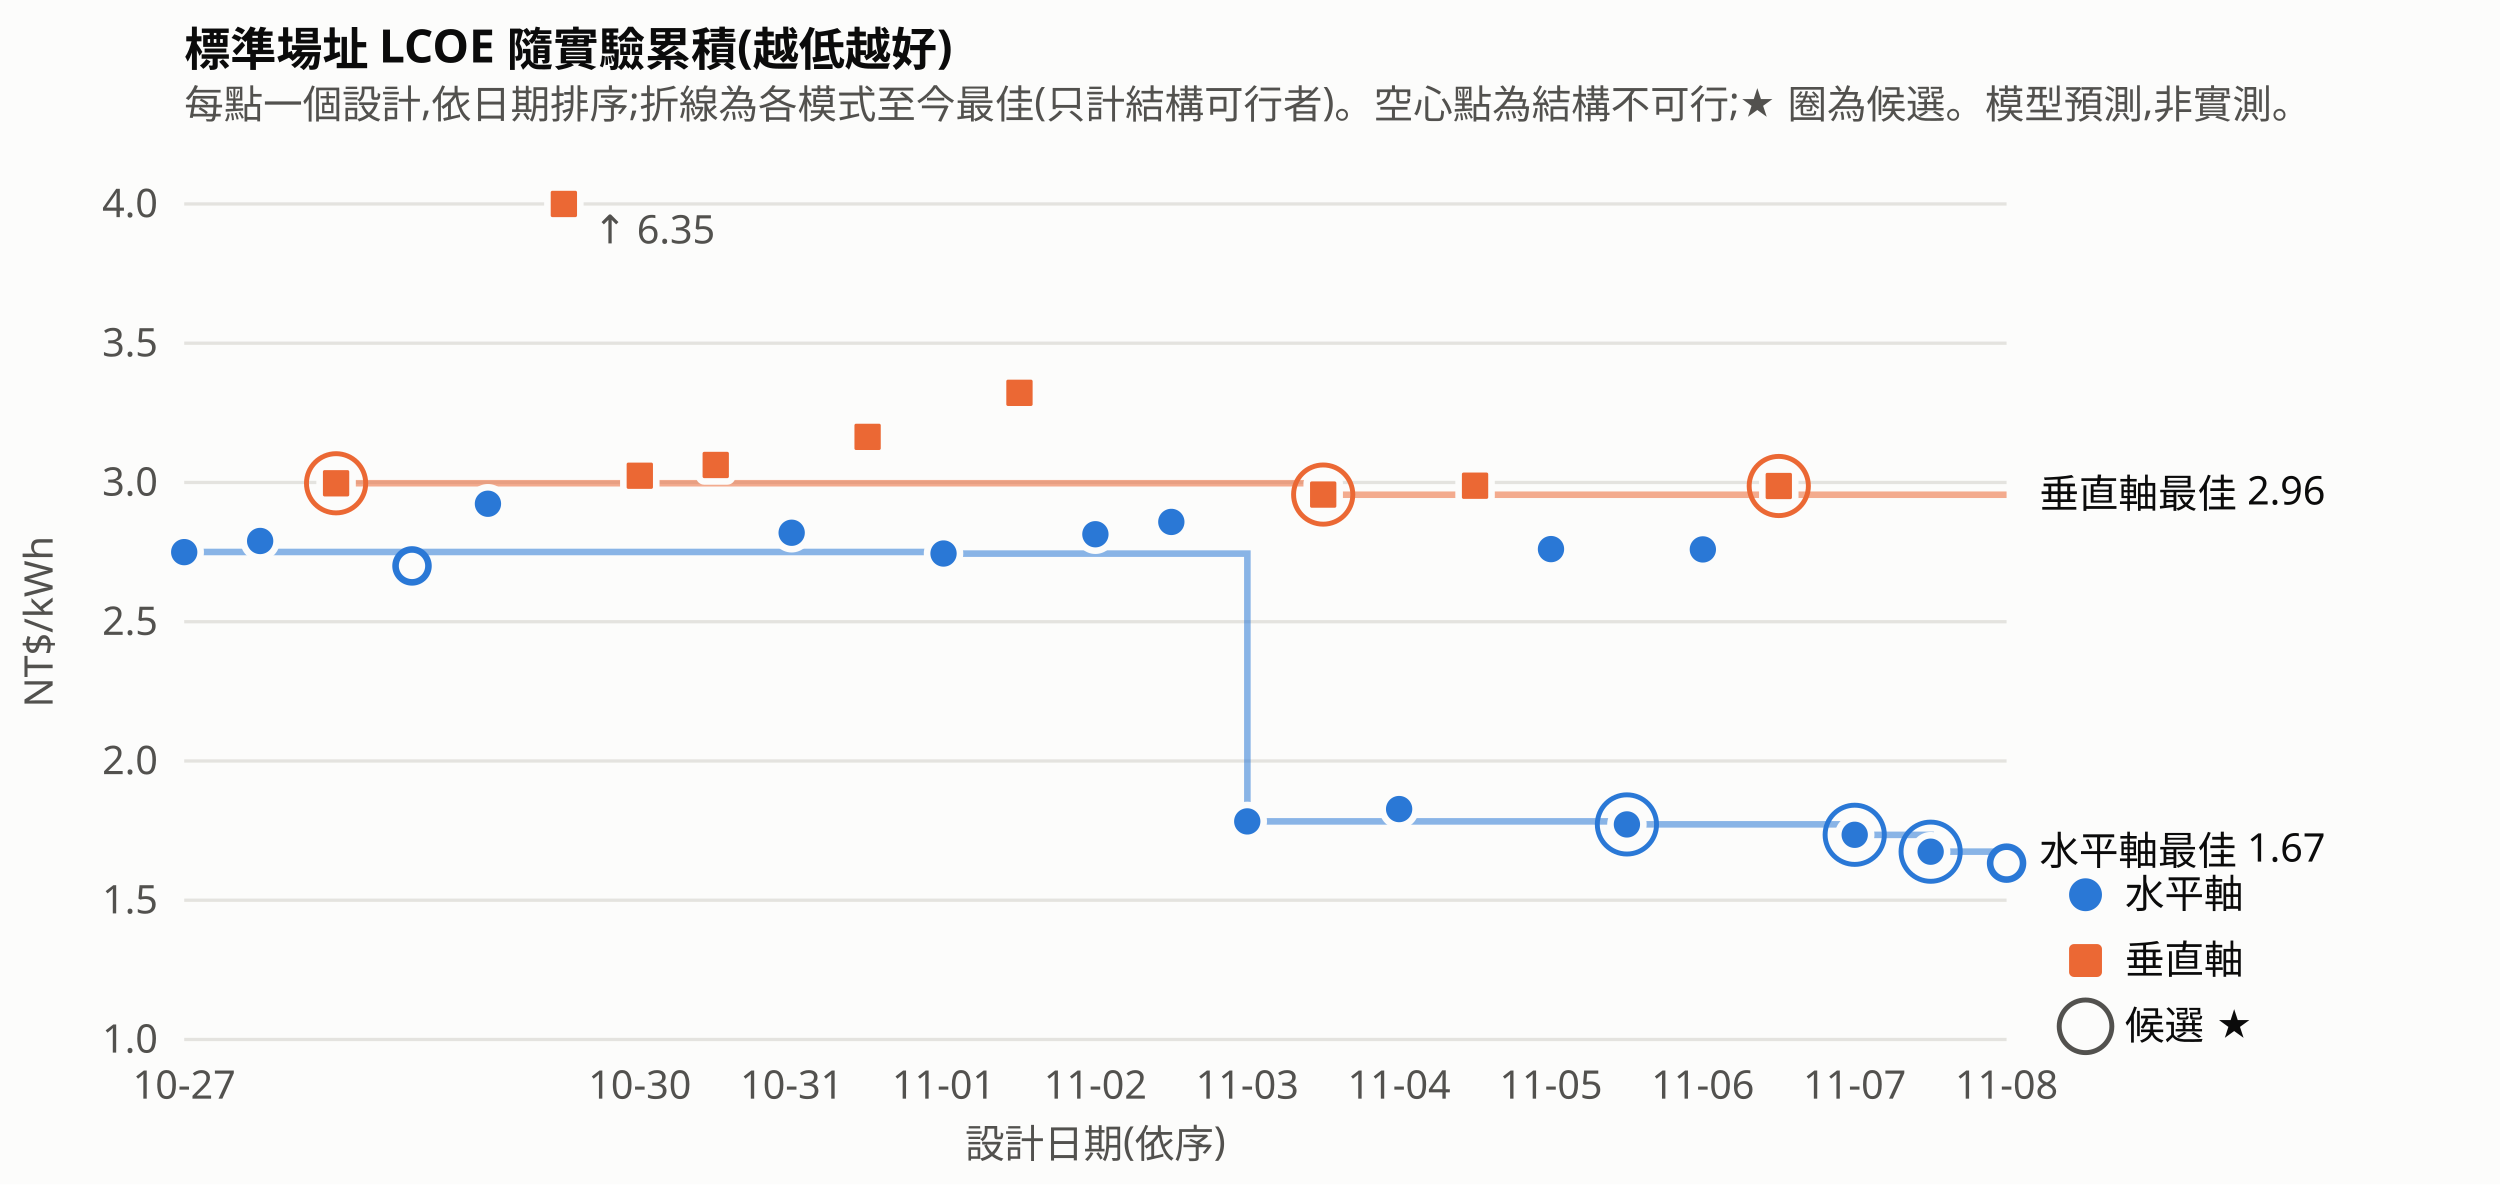
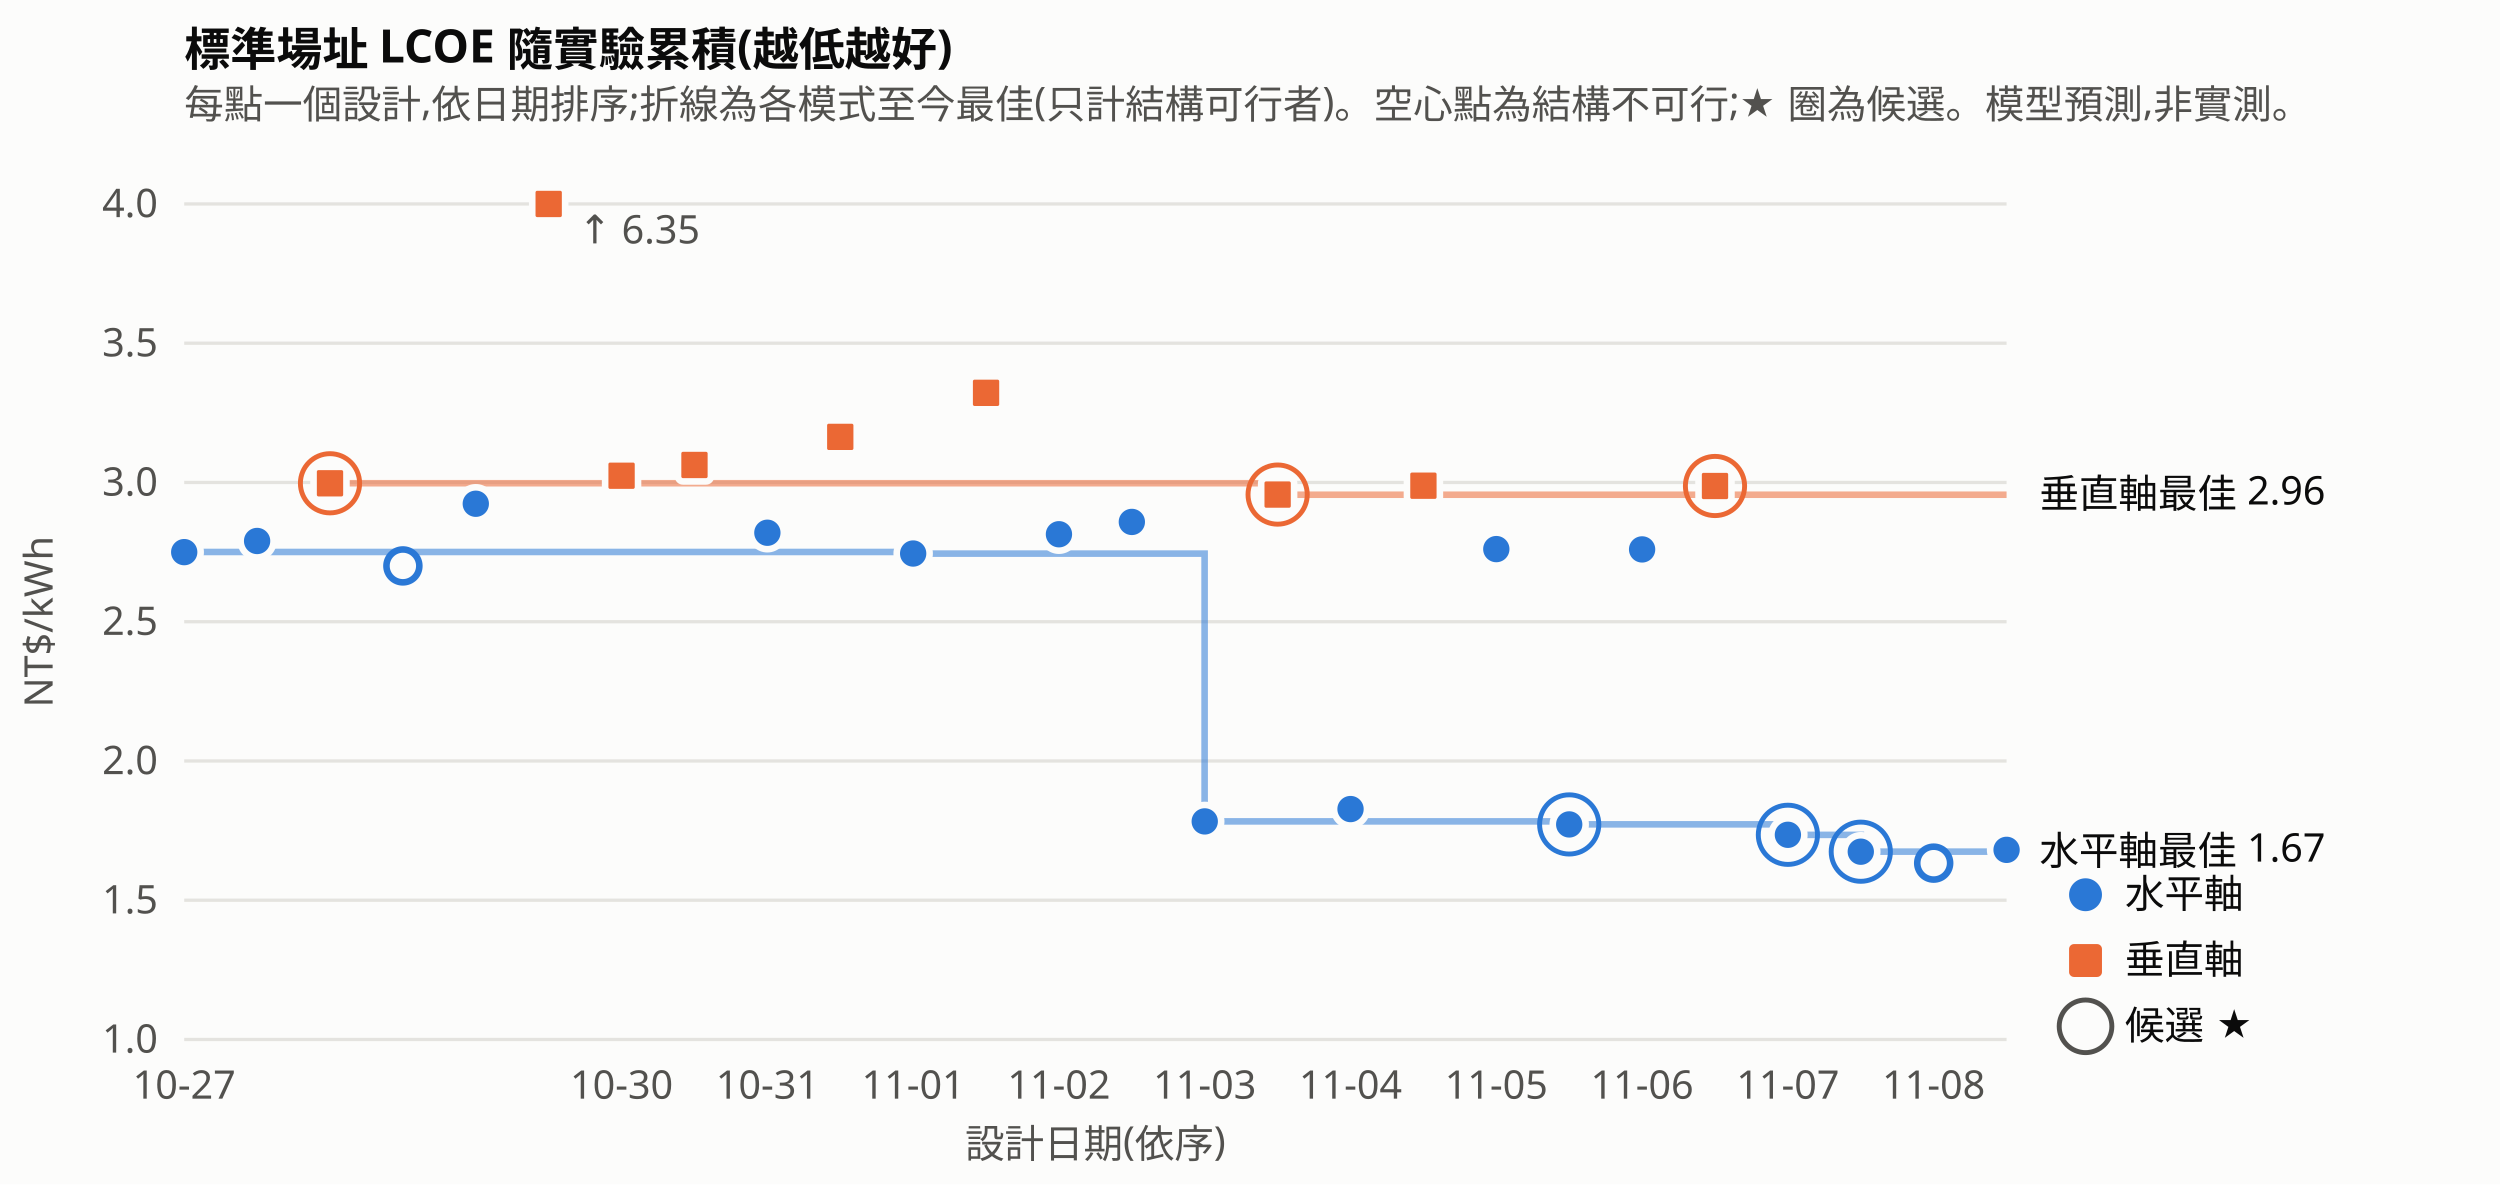
<svg xmlns="http://www.w3.org/2000/svg" viewBox="0 0 760 360" width="760" height="360" font-family="system-ui, 'Noto Sans TC', sans-serif" font-size="12">
  <rect width="760" height="360" fill="#fcfcfb" />
  <text x="56" y="20" font-size="14" font-weight="600" fill="#0b0b0b">標準場址 LCOE 隨實驗累積(越低越好)</text>
  <text x="56" y="36" fill="#52514e">每點一個設計,依日期排序;折線為各模式至今最佳(只計結構可行者)。空心點為結構不可行;★ 圈為候選。模型預測,非實測。</text>
  <line x1="56" x2="610" y1="316" y2="316" stroke="#e4e3df" />
  <text x="48" y="320" text-anchor="end" fill="#52514e">1.0</text>
  <line x1="56" x2="610" y1="273.667" y2="273.667" stroke="#e4e3df" />
  <text x="48" y="277.667" text-anchor="end" fill="#52514e">1.5</text>
  <line x1="56" x2="610" y1="231.333" y2="231.333" stroke="#e4e3df" />
  <text x="48" y="235.333" text-anchor="end" fill="#52514e">2.0</text>
  <line x1="56" x2="610" y1="189" y2="189" stroke="#e4e3df" />
  <text x="48" y="193" text-anchor="end" fill="#52514e">2.5</text>
  <line x1="56" x2="610" y1="146.667" y2="146.667" stroke="#e4e3df" />
  <text x="48" y="150.667" text-anchor="end" fill="#52514e">3.0</text>
  <line x1="56" x2="610" y1="104.333" y2="104.333" stroke="#e4e3df" />
  <text x="48" y="108.333" text-anchor="end" fill="#52514e">3.5</text>
  <line x1="56" x2="610" y1="62" y2="62" stroke="#e4e3df" />
  <text x="48" y="66" text-anchor="end" fill="#52514e">4.0</text>
  <text transform="translate(16 189) rotate(-90)" text-anchor="middle" fill="#52514e">NT$/kWh</text>
  <text x="56" y="334" text-anchor="middle" fill="#52514e">10-27</text>
-   <text x="194.5" y="334" text-anchor="middle" fill="#52514e">10-30</text>
-   <text x="240.667" y="334" text-anchor="middle" fill="#52514e">10-31</text>
-   <text x="286.833" y="334" text-anchor="middle" fill="#52514e">11-01</text>
-   <text x="333" y="334" text-anchor="middle" fill="#52514e">11-02</text>
-   <text x="379.167" y="334" text-anchor="middle" fill="#52514e">11-03</text>
-   <text x="425.333" y="334" text-anchor="middle" fill="#52514e">11-04</text>
-   <text x="471.5" y="334" text-anchor="middle" fill="#52514e">11-05</text>
-   <text x="517.667" y="334" text-anchor="middle" fill="#52514e">11-06</text>
-   <text x="563.833" y="334" text-anchor="middle" fill="#52514e">11-07</text>
-   <text x="610" y="334" text-anchor="middle" fill="#52514e">11-08</text>
+   <text x="188.96" y="334" text-anchor="middle" fill="#52514e">10-30</text>
+   <text x="233.28" y="334" text-anchor="middle" fill="#52514e">10-31</text>
+   <text x="277.6" y="334" text-anchor="middle" fill="#52514e">11-01</text>
+   <text x="321.92" y="334" text-anchor="middle" fill="#52514e">11-02</text>
+   <text x="366.24" y="334" text-anchor="middle" fill="#52514e">11-03</text>
+   <text x="410.56" y="334" text-anchor="middle" fill="#52514e">11-04</text>
+   <text x="454.88" y="334" text-anchor="middle" fill="#52514e">11-05</text>
+   <text x="499.2" y="334" text-anchor="middle" fill="#52514e">11-06</text>
+   <text x="543.52" y="334" text-anchor="middle" fill="#52514e">11-07</text>
+   <text x="587.84" y="334" text-anchor="middle" fill="#52514e">11-08</text>
  <text x="333" y="352" text-anchor="middle" fill="#52514e">設計日期(依序)</text>
-   <path d="M56.0 167.8H79.1V167.8H102.2V167.8H125.3V167.8H148.3V167.8H171.4V167.8H194.5V167.8H217.6V167.8H240.7V167.8H263.8V167.8H286.8V168.3H309.9V168.3H333.0V168.3H356.1V168.3H379.2V249.7H402.3V249.7H425.3V249.7H448.4V249.7H471.5V249.7H494.6V250.6H517.7V250.6H540.8V250.6H563.8V253.8H586.9V258.9H610.0V258.9" fill="none" stroke="#2a78d6" stroke-width="2" opacity="0.55" />
+   <path d="M56.0 167.8H78.2V167.8H100.3V167.8H122.5V167.8H144.6V167.8H166.8V167.8H189.0V167.8H211.1V167.8H233.3V167.8H255.4V167.8H277.6V168.3H299.8V168.3H321.9V168.3H344.1V168.3H366.2V249.7H388.4V249.7H410.6V249.7H432.7V249.7H454.9V249.7H477.0V250.6H499.2V250.6H521.4V250.6H543.5V253.8H565.7V258.9H587.8V258.9H610.0V258.9" fill="none" stroke="#2a78d6" stroke-width="2" opacity="0.55" />
  <text x="620" y="262.917" fill="#0b0b0b">水平軸最佳 1.67</text>
-   <path d="M102.2 146.9H125.3V146.9H148.3V146.9H171.4V146.9H194.5V146.9H217.6V146.9H240.7V146.9H263.8V146.9H286.8V146.9H309.9V146.9H333.0V146.9H356.1V146.9H379.2V146.9H402.3V150.4H425.3V150.4H448.4V150.4H471.5V150.4H494.6V150.4H517.7V150.4H540.8V150.4H563.8V150.4H586.9V150.4H610.0V150.4" fill="none" stroke="#eb6834" stroke-width="2" opacity="0.55" />
+   <path d="M100.3 146.9H122.5V146.9H144.6V146.9H166.8V146.9H189.0V146.9H211.1V146.9H233.3V146.9H255.4V146.9H277.6V146.9H299.8V146.9H321.9V146.9H344.1V146.9H366.2V146.9H388.4V150.4H410.6V150.4H432.7V150.4H454.9V150.4H477.0V150.4H499.2V150.4H521.4V150.4H543.5V150.4H565.7V150.4H587.8V150.4H610.0V150.4" fill="none" stroke="#eb6834" stroke-width="2" opacity="0.55" />
  <text x="620" y="154.351" fill="#0b0b0b">垂直軸最佳 2.96</text>
  <circle cx="56" cy="167.848" r="5" fill="#2a78d6" stroke="#fcfcfb" stroke-width="2" />
-   <circle cx="79.083" cy="164.459" r="5" fill="#2a78d6" stroke="#fcfcfb" stroke-width="2" />
-   <circle cx="102.167" cy="146.918" r="9" fill="none" stroke="#eb6834" stroke-width="1.5" />
-   <rect x="97.167" y="141.918" width="10" height="10" rx="1.5" fill="#eb6834" stroke="#fcfcfb" stroke-width="2" />
-   <circle cx="125.25" cy="172.039" r="5" fill="#fcfcfb" stroke="#2a78d6" stroke-width="2" />
-   <circle cx="148.333" cy="153.141" r="5" fill="#2a78d6" stroke="#fcfcfb" stroke-width="2" />
-   <rect x="166.417" y="57" width="10" height="10" rx="1.5" fill="#eb6834" stroke="#fcfcfb" stroke-width="2" />
-   <text x="180.417" y="74" fill="#52514e">↑ 6.35</text>
-   <rect x="189.5" y="139.622" width="10" height="10" rx="1.5" fill="#eb6834" stroke="#fcfcfb" stroke-width="2" />
-   <rect x="212.583" y="136.354" width="10" height="10" rx="1.5" fill="#eb6834" stroke="#fcfcfb" stroke-width="2" />
-   <circle cx="240.667" cy="161.957" r="5" fill="#2a78d6" stroke="#fcfcfb" stroke-width="2" />
-   <rect x="258.75" y="127.809" width="10" height="10" rx="1.5" fill="#eb6834" stroke="#fcfcfb" stroke-width="2" />
-   <circle cx="286.833" cy="168.27" r="5" fill="#2a78d6" stroke="#fcfcfb" stroke-width="2" />
-   <rect x="304.917" y="114.418" width="10" height="10" rx="1.5" fill="#eb6834" stroke="#fcfcfb" stroke-width="2" />
-   <circle cx="333" cy="162.411" r="5" fill="#2a78d6" stroke="#fcfcfb" stroke-width="2" />
-   <circle cx="356.083" cy="158.666" r="5" fill="#2a78d6" stroke="#fcfcfb" stroke-width="2" />
-   <circle cx="379.167" cy="249.708" r="5" fill="#2a78d6" stroke="#fcfcfb" stroke-width="2" />
-   <circle cx="402.25" cy="150.351" r="9" fill="none" stroke="#eb6834" stroke-width="1.5" />
-   <rect x="397.25" y="145.351" width="10" height="10" rx="1.5" fill="#eb6834" stroke="#fcfcfb" stroke-width="2" />
-   <circle cx="425.333" cy="245.957" r="5" fill="#2a78d6" stroke="#fcfcfb" stroke-width="2" />
-   <rect x="443.417" y="142.658" width="10" height="10" rx="1.5" fill="#eb6834" stroke="#fcfcfb" stroke-width="2" />
-   <circle cx="471.5" cy="166.926" r="5" fill="#2a78d6" stroke="#fcfcfb" stroke-width="2" />
-   <circle cx="494.583" cy="250.626" r="9" fill="none" stroke="#2a78d6" stroke-width="1.5" />
-   <circle cx="494.583" cy="250.626" r="5" fill="#2a78d6" stroke="#fcfcfb" stroke-width="2" />
-   <circle cx="517.667" cy="167.023" r="5" fill="#2a78d6" stroke="#fcfcfb" stroke-width="2" />
-   <circle cx="540.75" cy="147.743" r="9" fill="none" stroke="#eb6834" stroke-width="1.5" />
-   <rect x="535.75" y="142.743" width="10" height="10" rx="1.5" fill="#eb6834" stroke="#fcfcfb" stroke-width="2" />
-   <circle cx="563.833" cy="253.779" r="9" fill="none" stroke="#2a78d6" stroke-width="1.5" />
-   <circle cx="563.833" cy="253.779" r="5" fill="#2a78d6" stroke="#fcfcfb" stroke-width="2" />
-   <circle cx="586.917" cy="258.917" r="9" fill="none" stroke="#2a78d6" stroke-width="1.5" />
-   <circle cx="586.917" cy="258.917" r="5" fill="#2a78d6" stroke="#fcfcfb" stroke-width="2" />
-   <circle cx="610" cy="262.393" r="5" fill="#fcfcfb" stroke="#2a78d6" stroke-width="2" />
+   <circle cx="78.16" cy="164.459" r="5" fill="#2a78d6" stroke="#fcfcfb" stroke-width="2" />
+   <circle cx="100.32" cy="146.918" r="9" fill="none" stroke="#eb6834" stroke-width="1.5" />
+   <rect x="95.32" y="141.918" width="10" height="10" rx="1.5" fill="#eb6834" stroke="#fcfcfb" stroke-width="2" />
+   <circle cx="122.48" cy="172.039" r="5" fill="#fcfcfb" stroke="#2a78d6" stroke-width="2" />
+   <circle cx="144.64" cy="153.141" r="5" fill="#2a78d6" stroke="#fcfcfb" stroke-width="2" />
+   <rect x="161.8" y="57" width="10" height="10" rx="1.5" fill="#eb6834" stroke="#fcfcfb" stroke-width="2" />
+   <text x="175.8" y="74" fill="#52514e">↑ 6.35</text>
+   <rect x="183.96" y="139.622" width="10" height="10" rx="1.5" fill="#eb6834" stroke="#fcfcfb" stroke-width="2" />
+   <rect x="206.12" y="136.354" width="10" height="10" rx="1.5" fill="#eb6834" stroke="#fcfcfb" stroke-width="2" />
+   <circle cx="233.28" cy="161.957" r="5" fill="#2a78d6" stroke="#fcfcfb" stroke-width="2" />
+   <rect x="250.44" y="127.809" width="10" height="10" rx="1.5" fill="#eb6834" stroke="#fcfcfb" stroke-width="2" />
+   <circle cx="277.6" cy="168.27" r="5" fill="#2a78d6" stroke="#fcfcfb" stroke-width="2" />
+   <rect x="294.76" y="114.418" width="10" height="10" rx="1.5" fill="#eb6834" stroke="#fcfcfb" stroke-width="2" />
+   <circle cx="321.92" cy="162.411" r="5" fill="#2a78d6" stroke="#fcfcfb" stroke-width="2" />
+   <circle cx="344.08" cy="158.666" r="5" fill="#2a78d6" stroke="#fcfcfb" stroke-width="2" />
+   <circle cx="366.24" cy="249.708" r="5" fill="#2a78d6" stroke="#fcfcfb" stroke-width="2" />
+   <circle cx="388.4" cy="150.351" r="9" fill="none" stroke="#eb6834" stroke-width="1.5" />
+   <rect x="383.4" y="145.351" width="10" height="10" rx="1.5" fill="#eb6834" stroke="#fcfcfb" stroke-width="2" />
+   <circle cx="410.56" cy="245.957" r="5" fill="#2a78d6" stroke="#fcfcfb" stroke-width="2" />
+   <rect x="427.72" y="142.658" width="10" height="10" rx="1.5" fill="#eb6834" stroke="#fcfcfb" stroke-width="2" />
+   <circle cx="454.88" cy="166.926" r="5" fill="#2a78d6" stroke="#fcfcfb" stroke-width="2" />
+   <circle cx="477.04" cy="250.626" r="9" fill="none" stroke="#2a78d6" stroke-width="1.5" />
+   <circle cx="477.04" cy="250.626" r="5" fill="#2a78d6" stroke="#fcfcfb" stroke-width="2" />
+   <circle cx="499.2" cy="167.023" r="5" fill="#2a78d6" stroke="#fcfcfb" stroke-width="2" />
+   <circle cx="521.36" cy="147.743" r="9" fill="none" stroke="#eb6834" stroke-width="1.5" />
+   <rect x="516.36" y="142.743" width="10" height="10" rx="1.5" fill="#eb6834" stroke="#fcfcfb" stroke-width="2" />
+   <circle cx="543.52" cy="253.779" r="9" fill="none" stroke="#2a78d6" stroke-width="1.5" />
+   <circle cx="543.52" cy="253.779" r="5" fill="#2a78d6" stroke="#fcfcfb" stroke-width="2" />
+   <circle cx="565.68" cy="258.917" r="9" fill="none" stroke="#2a78d6" stroke-width="1.5" />
+   <circle cx="565.68" cy="258.917" r="5" fill="#2a78d6" stroke="#fcfcfb" stroke-width="2" />
+   <circle cx="587.84" cy="262.393" r="5" fill="#fcfcfb" stroke="#2a78d6" stroke-width="2" />
+   <circle cx="610" cy="258.358" r="5" fill="#2a78d6" stroke="#fcfcfb" stroke-width="2" />
  <circle cx="634" cy="272" r="5" fill="#2a78d6" />
  <text x="646" y="276" fill="#0b0b0b">水平軸</text>
  <rect x="629" y="287" width="10" height="10" rx="1.5" fill="#eb6834" />
  <text x="646" y="296" fill="#0b0b0b">垂直軸</text>
  <circle cx="634" cy="312" r="8" fill="none" stroke="#52514e" stroke-width="1.5" />
  <text x="646" y="316" fill="#0b0b0b">候選 ★</text>
</svg>
